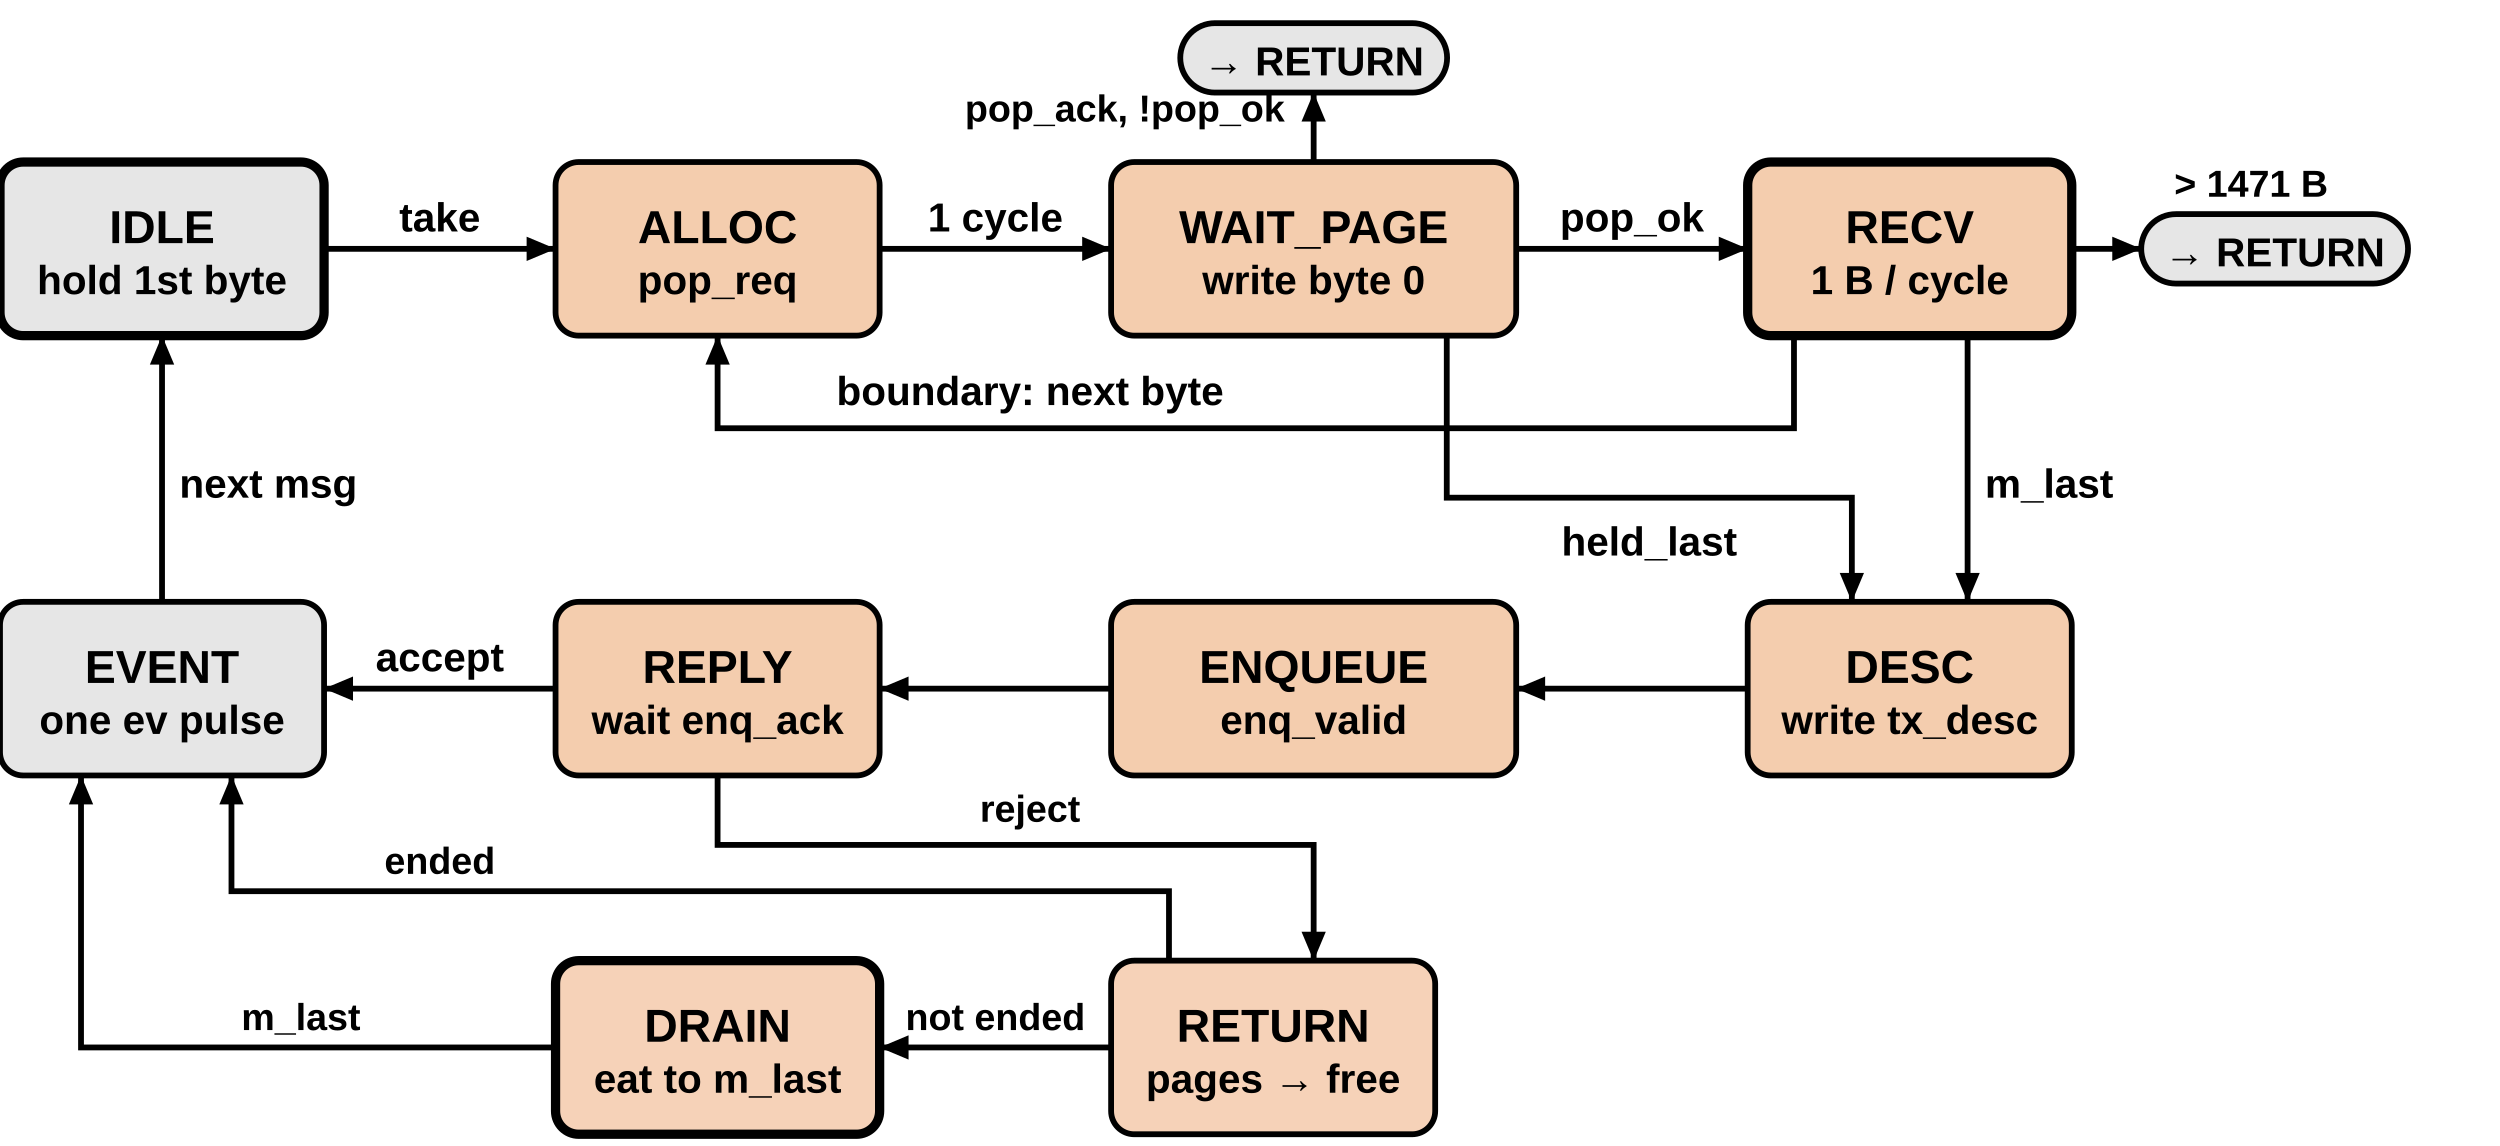
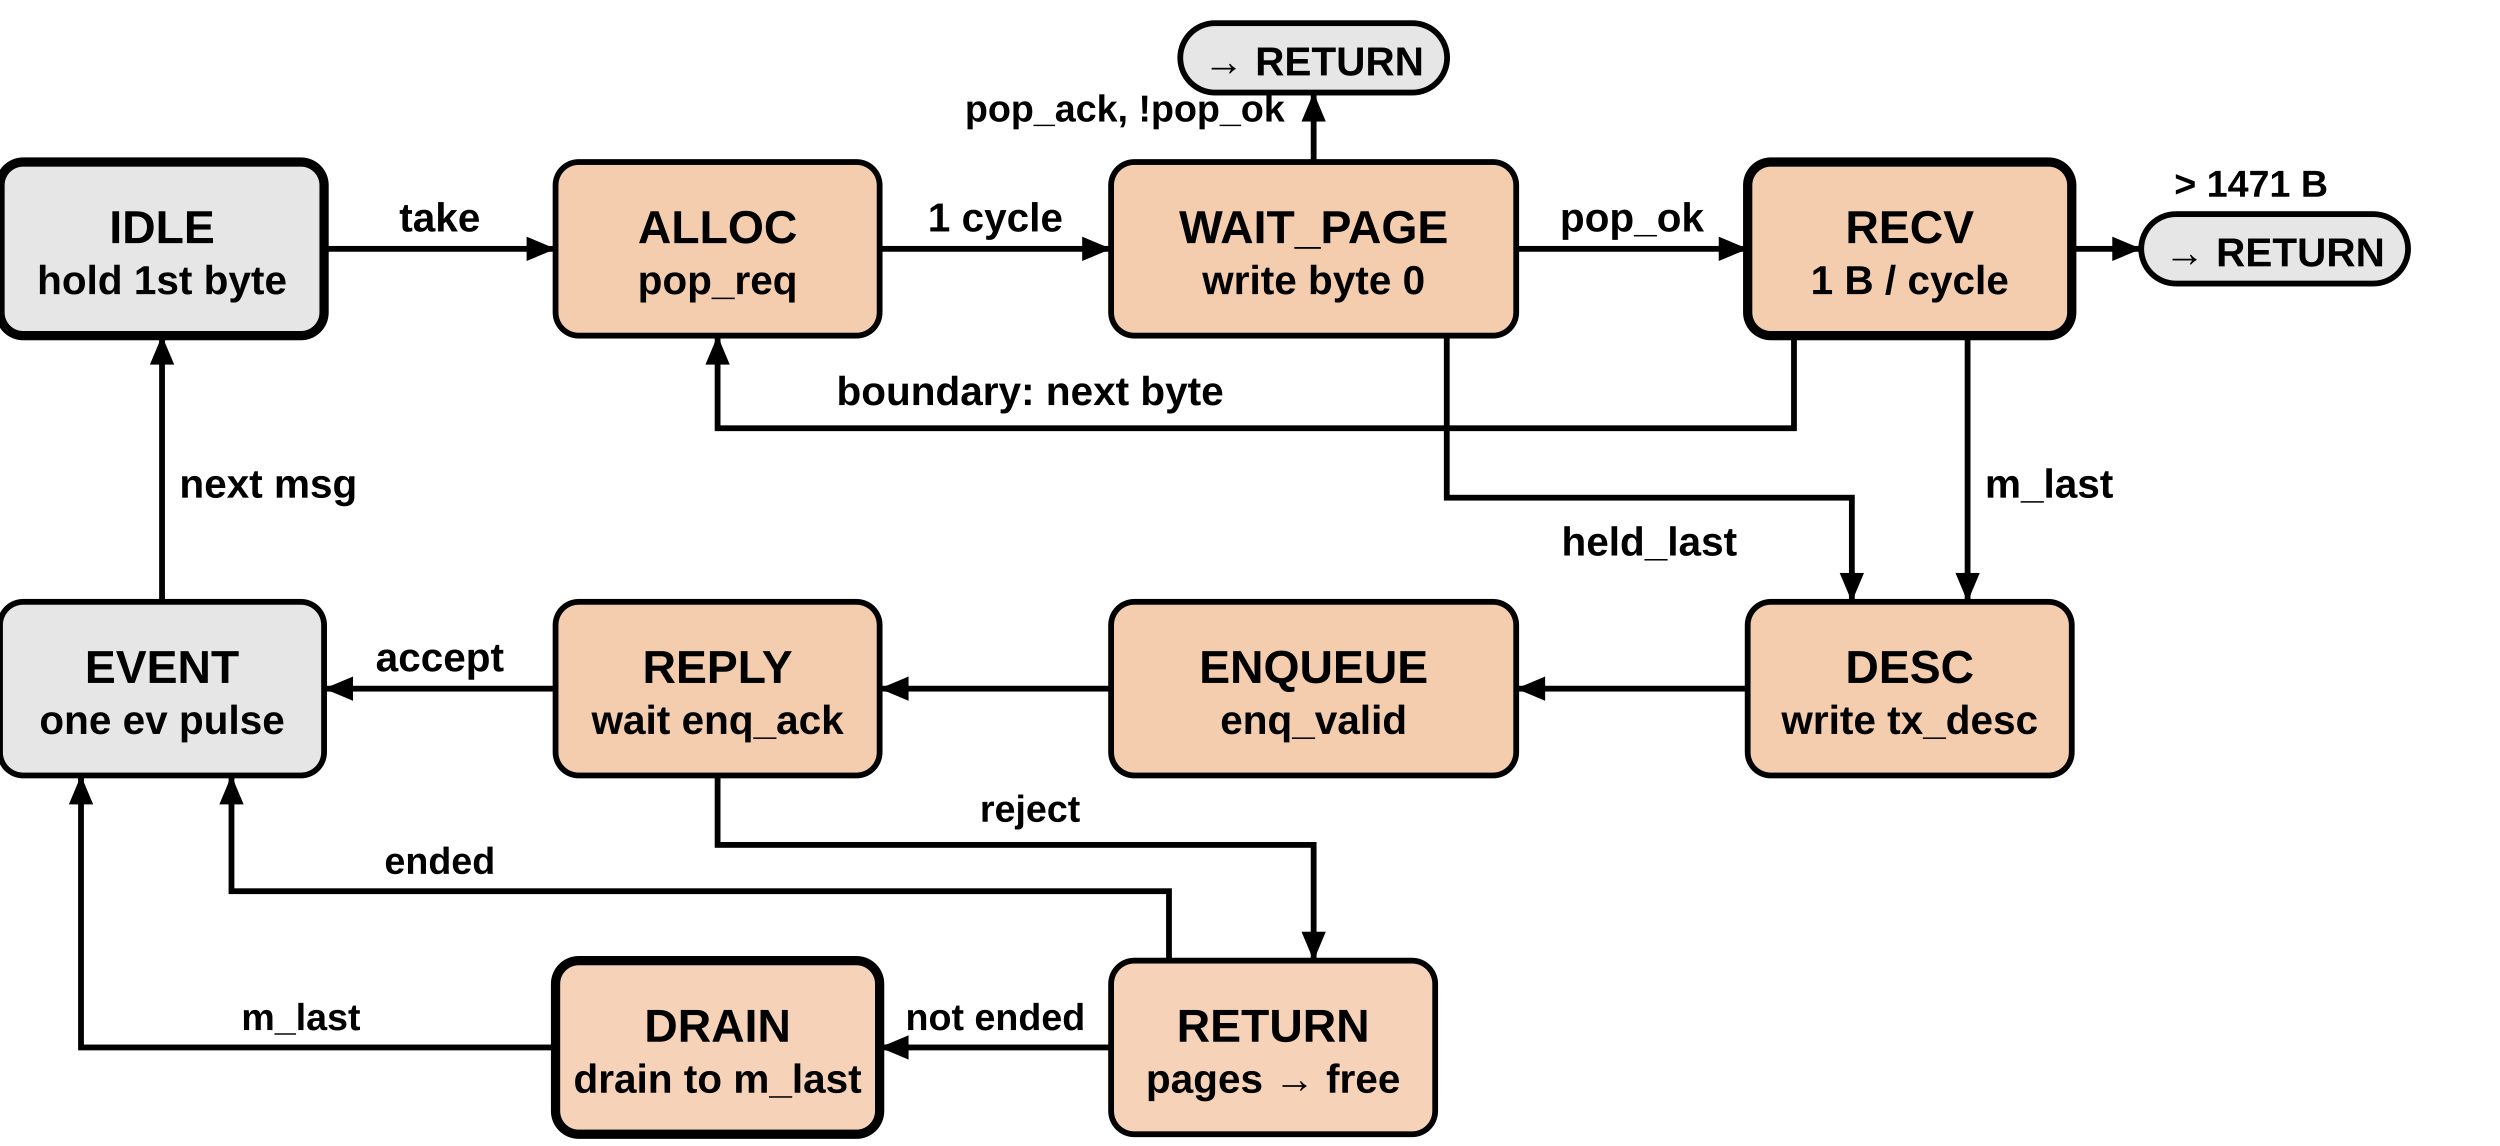
<svg xmlns="http://www.w3.org/2000/svg" width="432pt" height="198pt" viewBox="0 0 432 198">
  <style>text { font-family: Arial, Helvetica, sans-serif; }</style>
  <rect x="0.00" y="28.00" width="56.00" height="30.00" rx="4" fill="#E6E6E6" stroke="#000" stroke-width="1.0" />
  <text x="28.00" y="42.01" font-size="8.0" text-anchor="middle" fill="#000000" font-weight="bold">IDLE</text>
  <text x="28.00" y="50.83" font-size="7.0" text-anchor="middle" fill="#000000" font-weight="bold">hold 1st byte</text>
  <rect x="96.00" y="28.00" width="56.00" height="30.00" rx="4" fill="#F4CDAE" stroke="#000" stroke-width="1.0" />
  <text x="124.00" y="42.01" font-size="8.0" text-anchor="middle" fill="#000000" font-weight="bold">ALLOC</text>
  <text x="124.00" y="50.83" font-size="7.0" text-anchor="middle" fill="#000000" font-weight="bold">pop_req</text>
  <rect x="192.00" y="28.00" width="70.00" height="30.00" rx="4" fill="#F4CDAE" stroke="#000" stroke-width="1.0" />
  <text x="227.00" y="42.01" font-size="8.0" text-anchor="middle" fill="#000000" font-weight="bold">WAIT_PAGE</text>
  <text x="227.00" y="50.83" font-size="7.0" text-anchor="middle" fill="#000000" font-weight="bold">write byte 0</text>
  <rect x="302.00" y="28.00" width="56.00" height="30.00" rx="4" fill="#F4CDAE" stroke="#000" stroke-width="1.0" />
  <text x="330.00" y="42.01" font-size="8.0" text-anchor="middle" fill="#000000" font-weight="bold">RECV</text>
  <text x="330.00" y="50.83" font-size="7.0" text-anchor="middle" fill="#000000" font-weight="bold">1 B / cycle</text>
  <rect x="0.00" y="104.00" width="56.00" height="30.00" rx="4" fill="#E6E6E6" stroke="#000" stroke-width="1.0" />
  <text x="28.00" y="118.01" font-size="8.0" text-anchor="middle" fill="#000000" font-weight="bold">EVENT</text>
  <text x="28.00" y="126.83" font-size="7.0" text-anchor="middle" fill="#000000" font-weight="bold">one ev pulse</text>
  <rect x="96.00" y="104.00" width="56.00" height="30.00" rx="4" fill="#F4CDAE" stroke="#000" stroke-width="1.0" />
  <text x="124.00" y="118.01" font-size="8.0" text-anchor="middle" fill="#000000" font-weight="bold">REPLY</text>
  <text x="124.00" y="126.83" font-size="7.0" text-anchor="middle" fill="#000000" font-weight="bold">wait enq_ack</text>
  <rect x="192.00" y="104.00" width="70.00" height="30.00" rx="4" fill="#F4CDAE" stroke="#000" stroke-width="1.0" />
  <text x="227.00" y="118.01" font-size="8.0" text-anchor="middle" fill="#000000" font-weight="bold">ENQUEUE</text>
  <text x="227.00" y="126.83" font-size="7.0" text-anchor="middle" fill="#000000" font-weight="bold">enq_valid</text>
  <rect x="302.00" y="104.00" width="56.00" height="30.00" rx="4" fill="#F4CDAE" stroke="#000" stroke-width="1.0" />
  <text x="330.00" y="118.01" font-size="8.0" text-anchor="middle" fill="#000000" font-weight="bold">DESC</text>
  <text x="330.00" y="126.83" font-size="7.0" text-anchor="middle" fill="#000000" font-weight="bold">write tx_desc</text>
  <rect x="96.00" y="166.00" width="56.00" height="30.00" rx="4" fill="#F6D2B8" stroke="#000" stroke-width="1.0" />
  <text x="124.00" y="180.01" font-size="8.0" text-anchor="middle" fill="#000000" font-weight="bold">DRAIN</text>
-   <text x="124.00" y="188.83" font-size="7.0" text-anchor="middle" fill="#000000" font-weight="bold">eat to m_last</text>
+   <text x="124.00" y="188.83" font-size="7.0" text-anchor="middle" fill="#000000" font-weight="bold">drain to m_last</text>
  <rect x="192.00" y="166.00" width="56.00" height="30.00" rx="4" fill="#F6D2B8" stroke="#000" stroke-width="1.0" />
  <text x="220.00" y="180.01" font-size="8.0" text-anchor="middle" fill="#000000" font-weight="bold">RETURN</text>
  <text x="220.00" y="188.83" font-size="7.0" text-anchor="middle" fill="#000000" font-weight="bold">pages → free</text>
  <rect x="0.00" y="28.00" width="56.00" height="30.00" rx="4" fill="none" stroke="#000" stroke-width="1.6" />
  <rect x="302.00" y="28.00" width="56.00" height="30.00" rx="4" fill="none" stroke="#000" stroke-width="1.6" />
  <rect x="96.00" y="166.00" width="56.00" height="30.00" rx="4" fill="none" stroke="#000" stroke-width="1.6" />
  <path d="M 56.00 43.00 L 96.00 43.00" fill="none" stroke="#000" stroke-width="1.0" />
  <polygon points="96.00,43.00 91.00,45.10 91.00,40.90" fill="#000" />
  <text x="76.00" y="40.00" font-size="7.0" text-anchor="middle" fill="#000" font-weight="bold">take</text>
  <path d="M 152.00 43.00 L 192.00 43.00" fill="none" stroke="#000" stroke-width="1.0" />
  <polygon points="192.00,43.00 187.00,45.10 187.00,40.90" fill="#000" />
  <text x="172.00" y="40.00" font-size="7.0" text-anchor="middle" fill="#000" font-weight="bold">1 cycle</text>
  <path d="M 262.00 43.00 L 302.00 43.00" fill="none" stroke="#000" stroke-width="1.0" />
  <polygon points="302.00,43.00 297.00,45.10 297.00,40.90" fill="#000" />
  <text x="282.00" y="40.00" font-size="7.0" text-anchor="middle" fill="#000" font-weight="bold">pop_ok</text>
  <path d="M 340.00 58.00 L 340.00 104.00" fill="none" stroke="#000" stroke-width="1.0" />
  <polygon points="340.00,104.00 337.90,99.00 342.10,99.00" fill="#000" />
  <text x="343.00" y="86.00" font-size="7.0" text-anchor="start" fill="#000" font-weight="bold">m_last</text>
  <path d="M 310.00 58.00 L 310.00 74.00 L 124.00 74.00 L 124.00 58.00" fill="none" stroke="#000" stroke-width="1.0" />
  <polygon points="124.00,58.00 126.10,63.00 121.90,63.00" fill="#000" />
  <text x="178.00" y="70.00" font-size="7.0" text-anchor="middle" fill="#000" font-weight="bold">boundary: next byte</text>
  <path d="M 250.00 58.00 L 250.00 86.00 L 320.00 86.00 L 320.00 104.00" fill="none" stroke="#000" stroke-width="1.0" />
  <polygon points="320.00,104.00 317.90,99.00 322.10,99.00" fill="#000" />
  <text x="285.00" y="96.00" font-size="7.0" text-anchor="middle" fill="#000" font-weight="bold">held_last</text>
  <path d="M 302.00 119.00 L 262.00 119.00" fill="none" stroke="#000" stroke-width="1.0" />
  <polygon points="262.00,119.00 267.00,116.90 267.00,121.10" fill="#000" />
  <path d="M 192.00 119.00 L 152.00 119.00" fill="none" stroke="#000" stroke-width="1.0" />
  <polygon points="152.00,119.00 157.00,116.90 157.00,121.10" fill="#000" />
  <path d="M 96.00 119.00 L 56.00 119.00" fill="none" stroke="#000" stroke-width="1.0" />
  <polygon points="56.00,119.00 61.00,116.90 61.00,121.10" fill="#000" />
  <text x="76.00" y="116.00" font-size="7.0" text-anchor="middle" fill="#000" font-weight="bold">accept</text>
  <path d="M 28.00 104.00 L 28.00 58.00" fill="none" stroke="#000" stroke-width="1.0" />
  <polygon points="28.00,58.00 30.10,63.00 25.90,63.00" fill="#000" />
  <text x="31.00" y="86.00" font-size="7.0" text-anchor="start" fill="#000" font-weight="bold">next msg</text>
  <path d="M 358.00 43.00 L 370.00 43.00" fill="none" stroke="#000" stroke-width="1.0" />
  <polygon points="370.00,43.00 365.00,45.10 365.00,40.90" fill="#000" />
  <rect x="370.00" y="37.00" width="46.11" height="12.00" rx="6" fill="#E6E6E6" stroke="#000" stroke-width="1.0" />
  <text x="393.05" y="46.03" font-size="7.0" text-anchor="middle" fill="#000000" font-weight="bold">→ RETURN</text>
  <text x="389.00" y="34.00" font-size="6.5" text-anchor="middle" fill="#000" font-weight="bold">&gt; 1471 B</text>
  <path d="M 227.00 28.00 L 227.00 16.00" fill="none" stroke="#000" stroke-width="1.0" />
  <polygon points="227.00,16.00 229.10,21.00 224.90,21.00" fill="#000" />
  <rect x="203.95" y="4.00" width="46.11" height="12.00" rx="6" fill="#E6E6E6" stroke="#000" stroke-width="1.0" />
  <text x="227.00" y="13.03" font-size="7.0" text-anchor="middle" fill="#000000" font-weight="bold">→ RETURN</text>
  <text x="222.00" y="21.00" font-size="6.5" text-anchor="end" fill="#000" font-weight="bold">pop_ack, !pop_ok</text>
  <path d="M 124.00 134.00 L 124.00 146.00 L 227.00 146.00 L 227.00 166.00" fill="none" stroke="#000" stroke-width="1.0" />
  <polygon points="227.00,166.00 224.90,161.00 229.10,161.00" fill="#000" />
  <text x="178.00" y="142.00" font-size="6.5" text-anchor="middle" fill="#000" font-weight="bold">reject</text>
  <path d="M 192.00 181.00 L 152.00 181.00" fill="none" stroke="#000" stroke-width="1.0" />
  <polygon points="152.00,181.00 157.00,178.90 157.00,183.10" fill="#000" />
  <text x="172.00" y="178.00" font-size="6.5" text-anchor="middle" fill="#000" font-weight="bold">not ended</text>
  <path d="M 202.00 166.00 L 202.00 154.00 L 40.00 154.00 L 40.00 134.00" fill="none" stroke="#000" stroke-width="1.0" />
  <polygon points="40.00,134.00 42.10,139.00 37.90,139.00" fill="#000" />
  <text x="76.00" y="151.00" font-size="6.5" text-anchor="middle" fill="#000" font-weight="bold">ended</text>
  <path d="M 96.00 181.00 L 14.00 181.00 L 14.00 134.00" fill="none" stroke="#000" stroke-width="1.0" />
  <polygon points="14.00,134.00 16.10,139.00 11.90,139.00" fill="#000" />
  <text x="52.00" y="178.00" font-size="6.5" text-anchor="middle" fill="#000" font-weight="bold">m_last</text>
</svg>
